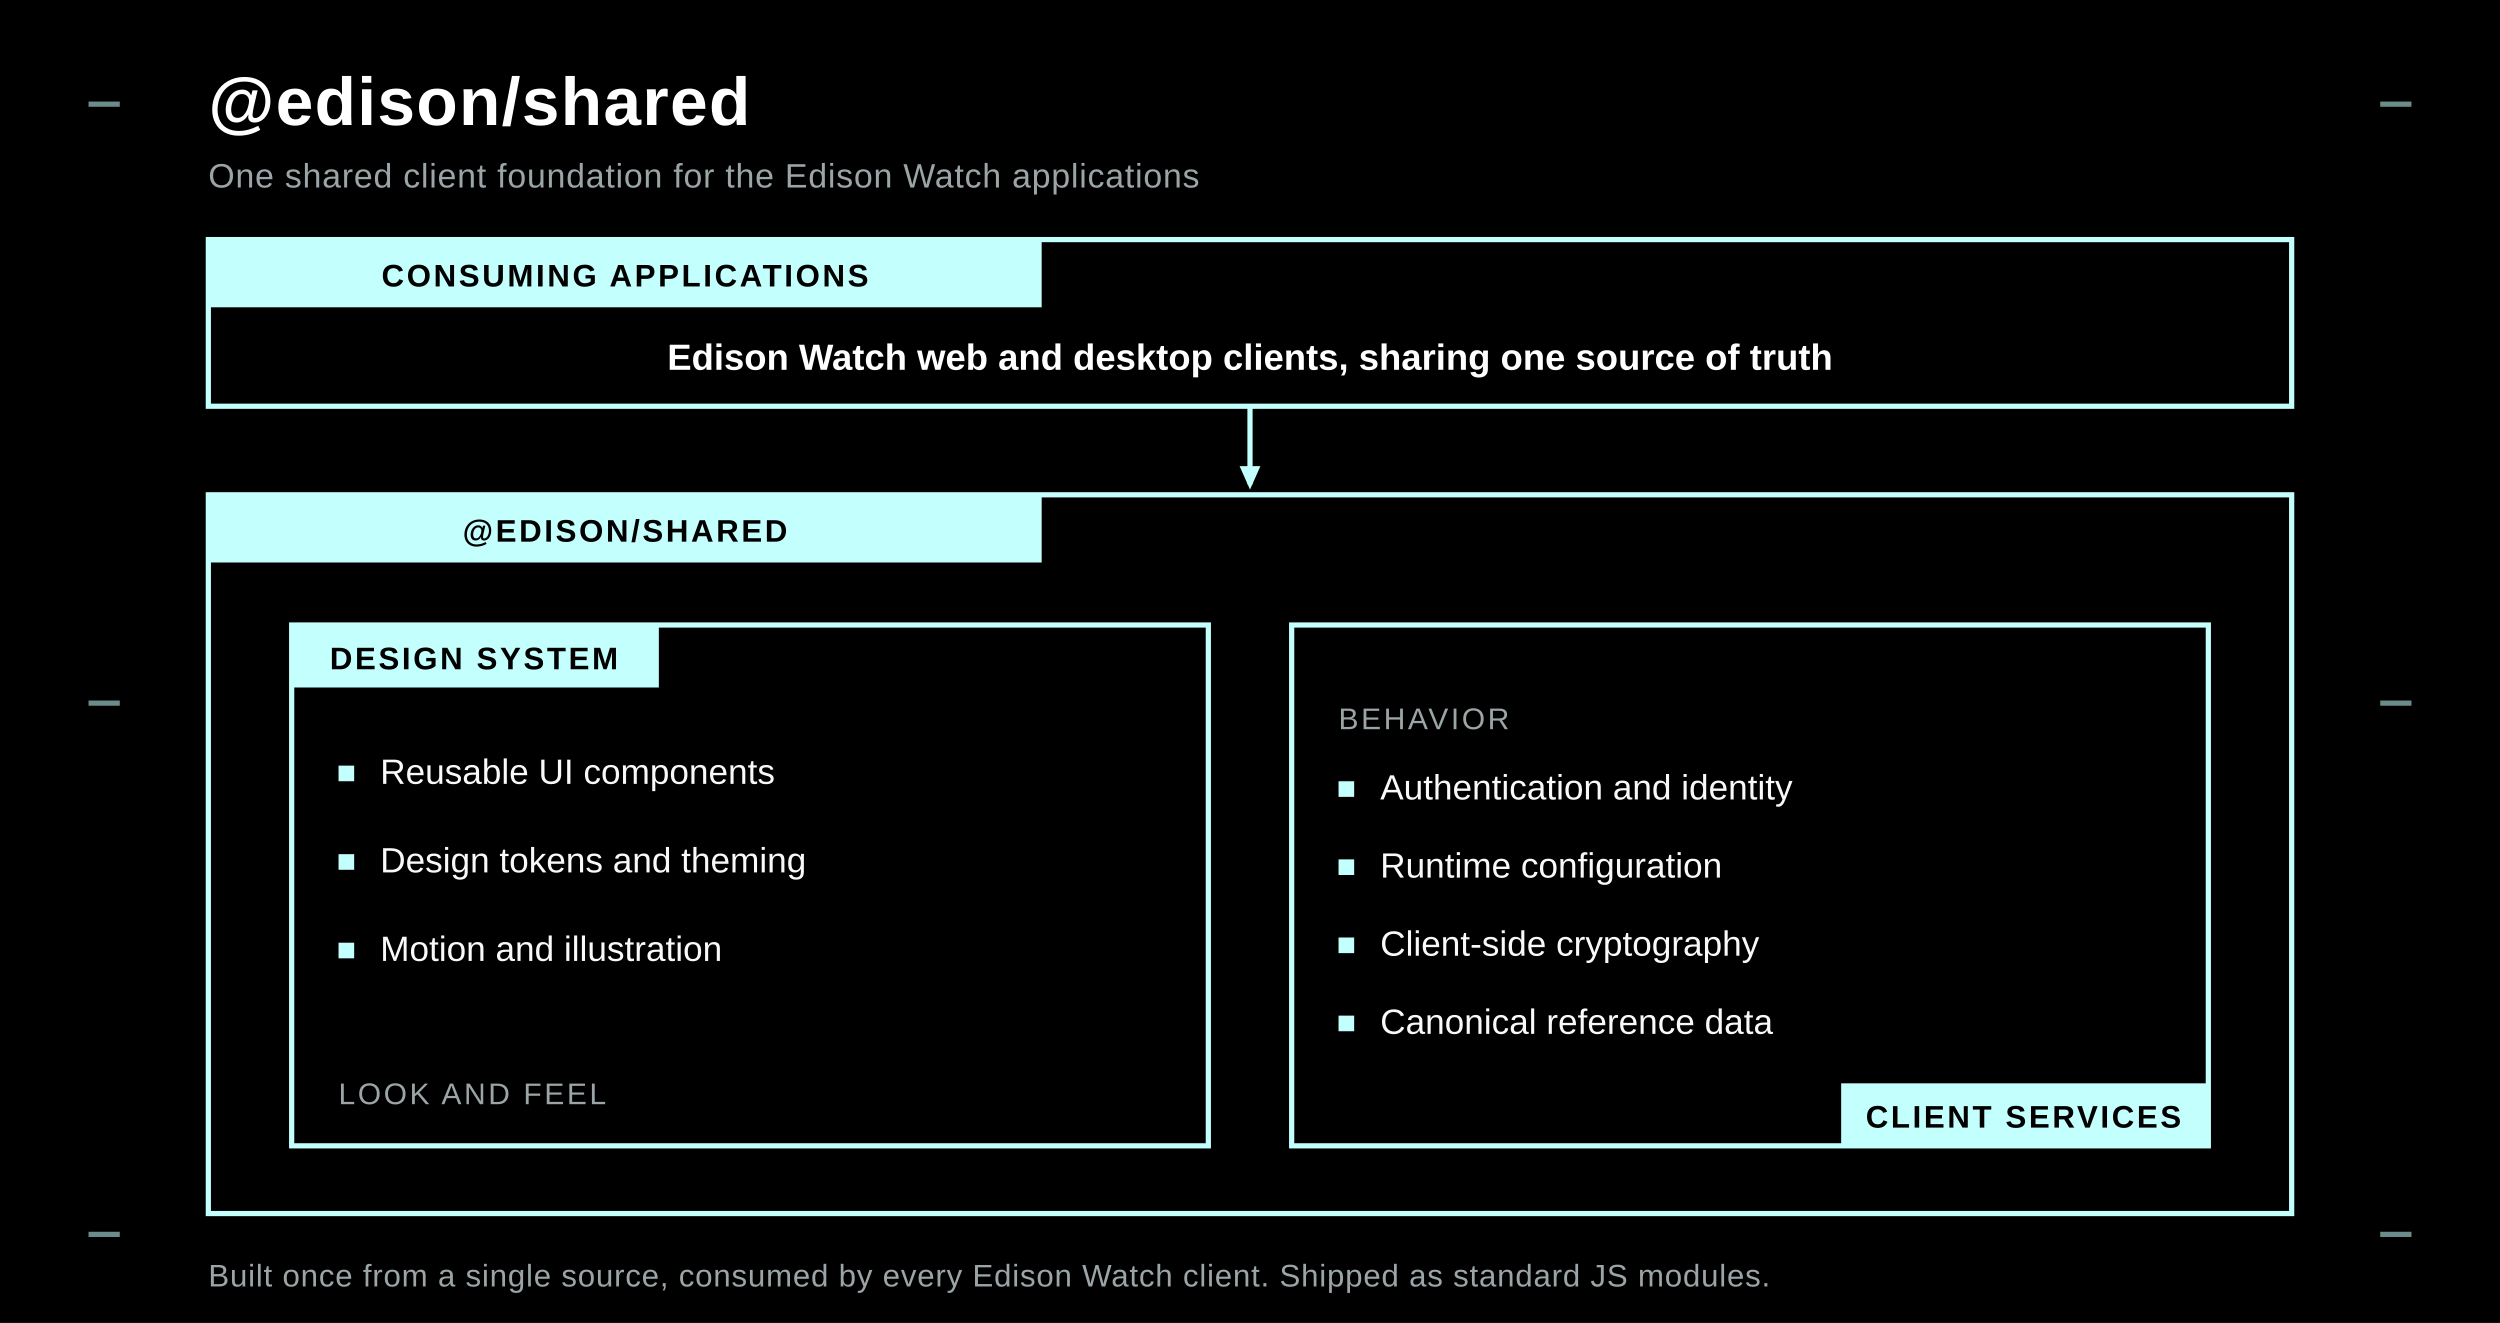
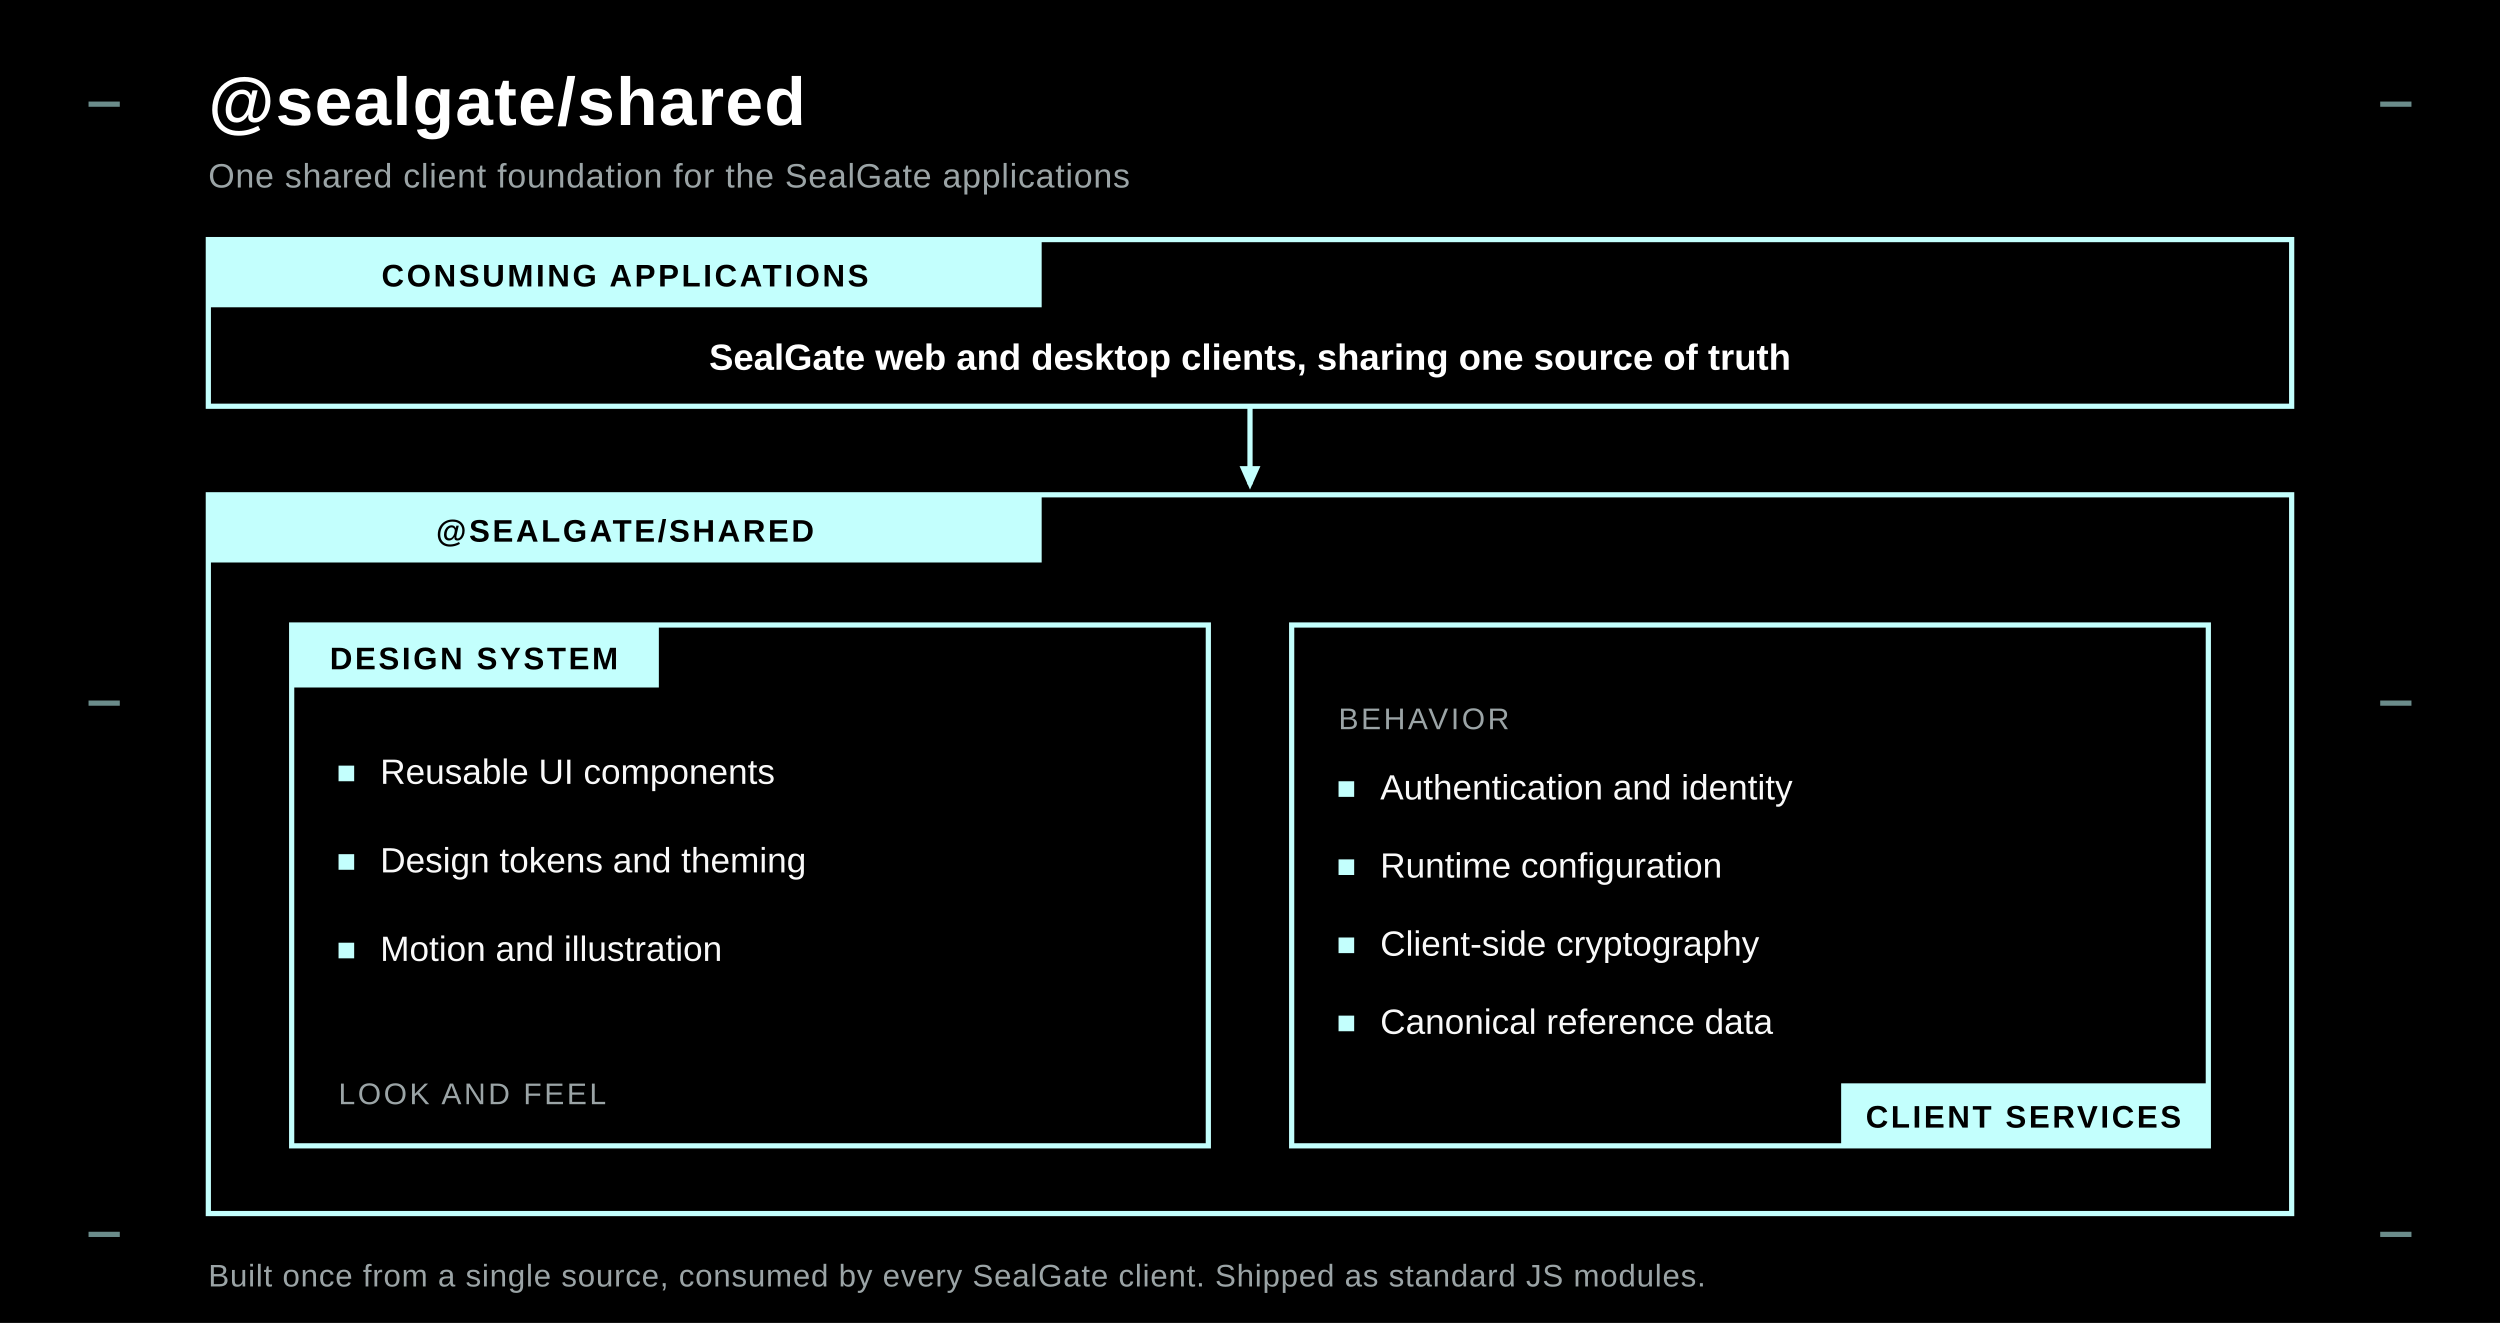
- <svg xmlns="http://www.w3.org/2000/svg" width="960" height="508" viewBox="0 0 960 508" font-family="'Archivo', 'Helvetica Neue', Arial, sans-serif" role="img" aria-label="@edison/shared architecture diagram in the Edison Hackbox style">
+ <svg xmlns="http://www.w3.org/2000/svg" width="960" height="508" viewBox="0 0 960 508" font-family="'Archivo', 'Helvetica Neue', Arial, sans-serif" role="img" aria-label="@sealgate/shared architecture diagram in the SealGate Hackbox style">
  <defs>
    <style>
      .title    { font-size: 26px; font-weight: 800; fill: #FFFFFF; letter-spacing: 0.5px; }
      .subtitle { font-size: 13px; font-weight: 400; fill: #9BA4A6; letter-spacing: 0.3px; }
      .tag-text { font-size: 12px; font-weight: 700; fill: #000000; letter-spacing: 1px; }
      .body     { font-size: 14px; font-weight: 600; fill: #FFFFFF; }
      .item     { font-size: 13.5px; font-weight: 400; fill: #F9F9F9; }
      .caption  { font-size: 11.5px; font-weight: 400; fill: #9BA4A6; letter-spacing: 1px; }
      .foot     { font-size: 12px; font-weight: 400; fill: #9BA4A6; letter-spacing: 0.3px; }
    </style>
    <marker id="cy-arrow" markerWidth="12" markerHeight="12" refX="7" refY="5" orient="auto" markerUnits="userSpaceOnUse">
      <path d="M0,1 L9,5 L0,9 Z" fill="#C3FFFD" />
    </marker>
  </defs>
  <rect x="0" y="0" width="960" height="508" fill="#000000" />
  <g stroke="#C3FFFD" stroke-width="2" opacity="0.55">
    <line x1="34" y1="40" x2="46" y2="40" />
    <line x1="914" y1="40" x2="926" y2="40" />
    <line x1="34" y1="270" x2="46" y2="270" />
    <line x1="914" y1="270" x2="926" y2="270" />
    <line x1="34" y1="474" x2="46" y2="474" />
    <line x1="914" y1="474" x2="926" y2="474" />
  </g>
-   <text x="80" y="48" class="title">@edison/shared</text>
-   <text x="80" y="72" class="subtitle">One shared client foundation for the Edison Watch applications</text>
+   <text x="80" y="48" class="title">@sealgate/shared</text>
+   <text x="80" y="72" class="subtitle">One shared client foundation for the SealGate applications</text>
  <rect x="80" y="92" width="800" height="64" fill="none" stroke="#C3FFFD" stroke-width="2" />
  <rect x="80" y="92" width="320" height="26" fill="#C3FFFD" />
  <text x="240" y="110" text-anchor="middle" class="tag-text">CONSUMING APPLICATIONS</text>
-   <text x="480" y="142" text-anchor="middle" class="body">Edison Watch web and desktop clients, sharing one source of truth</text>
+   <text x="480" y="142" text-anchor="middle" class="body">SealGate web and desktop clients, sharing one source of truth</text>
  <line x1="480" y1="156" x2="480" y2="186" stroke="#C3FFFD" stroke-width="2" marker-end="url(#cy-arrow)" />
  <rect x="80" y="190" width="800" height="276" fill="none" stroke="#C3FFFD" stroke-width="2" />
  <rect x="80" y="190" width="320" height="26" fill="#C3FFFD" />
-   <text x="240" y="208" text-anchor="middle" class="tag-text">@EDISON/SHARED</text>
+   <text x="240" y="208" text-anchor="middle" class="tag-text">@SEALGATE/SHARED</text>
  <rect x="112" y="240" width="352" height="200" fill="none" stroke="#C3FFFD" stroke-width="2" />
  <rect x="112" y="240" width="141" height="24" fill="#C3FFFD" />
  <text x="182" y="257" text-anchor="middle" class="tag-text">DESIGN SYSTEM</text>
  <g>
    <rect x="130" y="294" width="6" height="6" fill="#C3FFFD" />
    <text x="146" y="301" class="item">Reusable UI components</text>
    <rect x="130" y="328" width="6" height="6" fill="#C3FFFD" />
    <text x="146" y="335" class="item">Design tokens and theming</text>
    <rect x="130" y="362" width="6" height="6" fill="#C3FFFD" />
    <text x="146" y="369" class="item">Motion and illustration</text>
  </g>
  <text x="130" y="424" class="caption">LOOK AND FEEL</text>
  <rect x="496" y="240" width="352" height="200" fill="none" stroke="#C3FFFD" stroke-width="2" />
  <rect x="707" y="416" width="141" height="24" fill="#C3FFFD" />
  <text x="777" y="433" text-anchor="middle" class="tag-text">CLIENT SERVICES</text>
  <text x="514" y="280" class="caption">BEHAVIOR</text>
  <g>
    <rect x="514" y="300" width="6" height="6" fill="#C3FFFD" />
    <text x="530" y="307" class="item">Authentication and identity</text>
    <rect x="514" y="330" width="6" height="6" fill="#C3FFFD" />
    <text x="530" y="337" class="item">Runtime configuration</text>
    <rect x="514" y="360" width="6" height="6" fill="#C3FFFD" />
    <text x="530" y="367" class="item">Client-side cryptography</text>
    <rect x="514" y="390" width="6" height="6" fill="#C3FFFD" />
    <text x="530" y="397" class="item">Canonical reference data</text>
  </g>
-   <text x="80" y="494" class="foot">Built once from a single source, consumed by every Edison Watch client. Shipped as standard JS modules.</text>
+   <text x="80" y="494" class="foot">Built once from a single source, consumed by every SealGate client. Shipped as standard JS modules.</text>
</svg>
